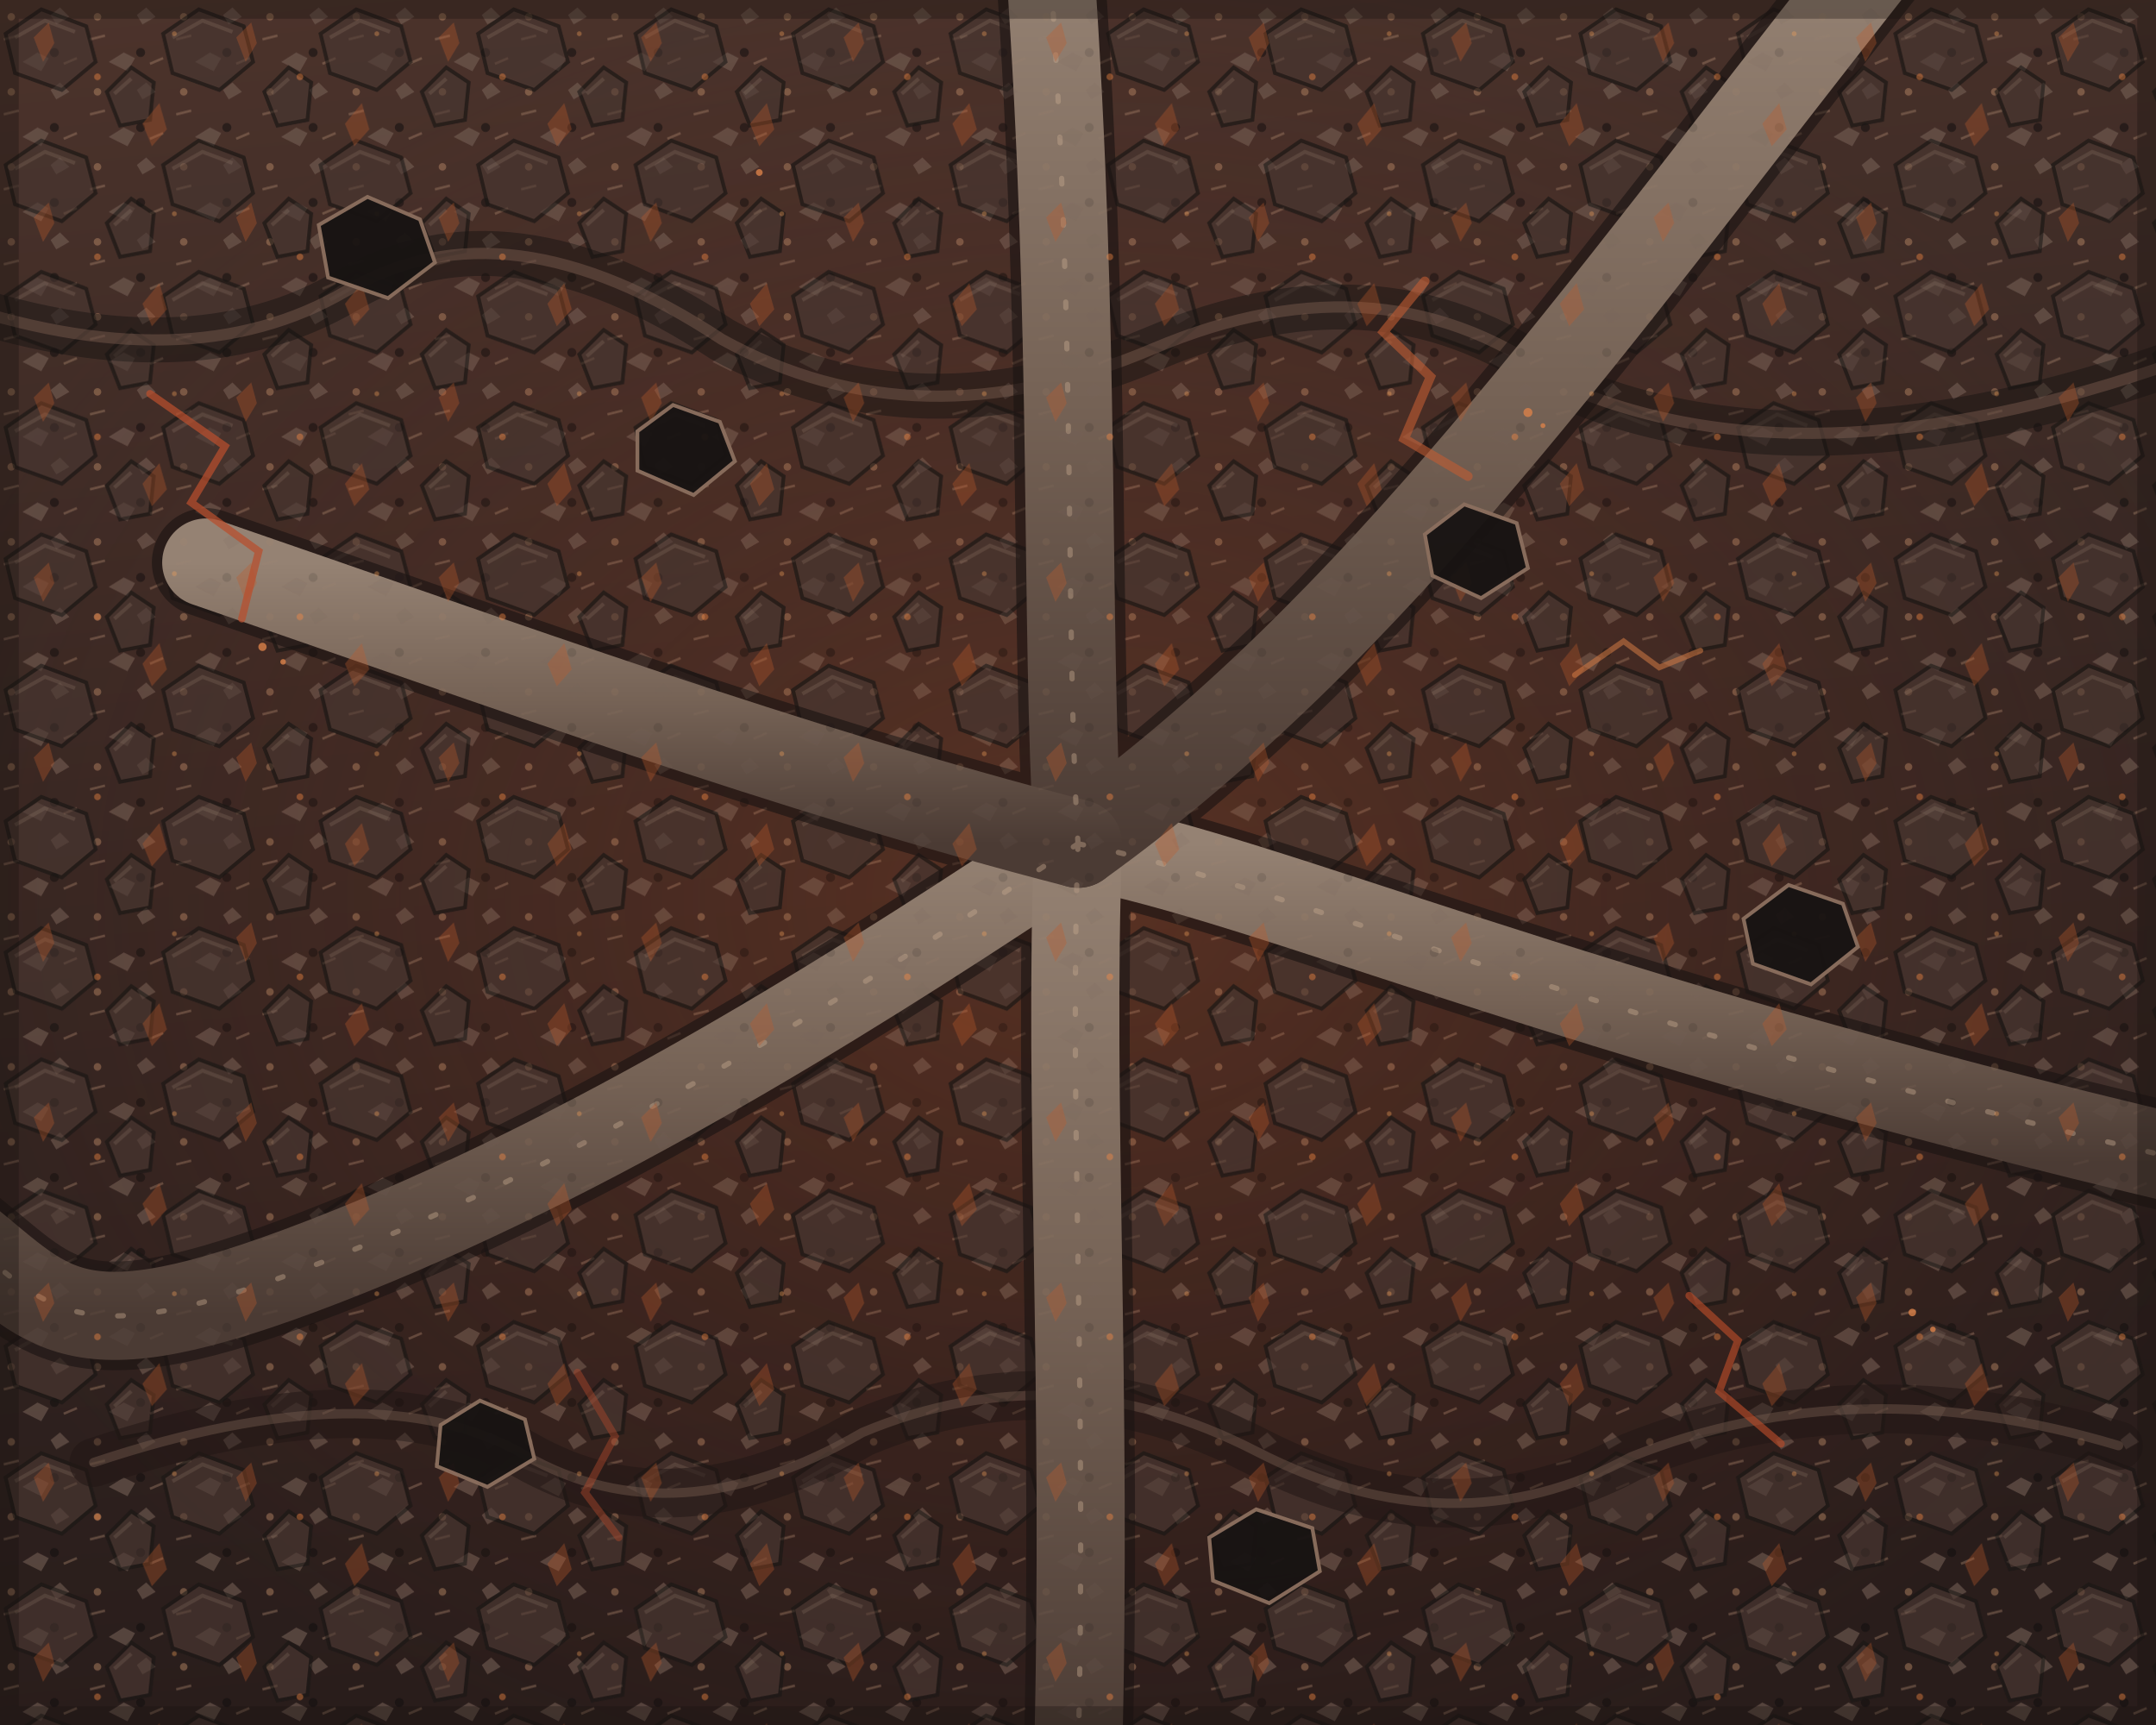
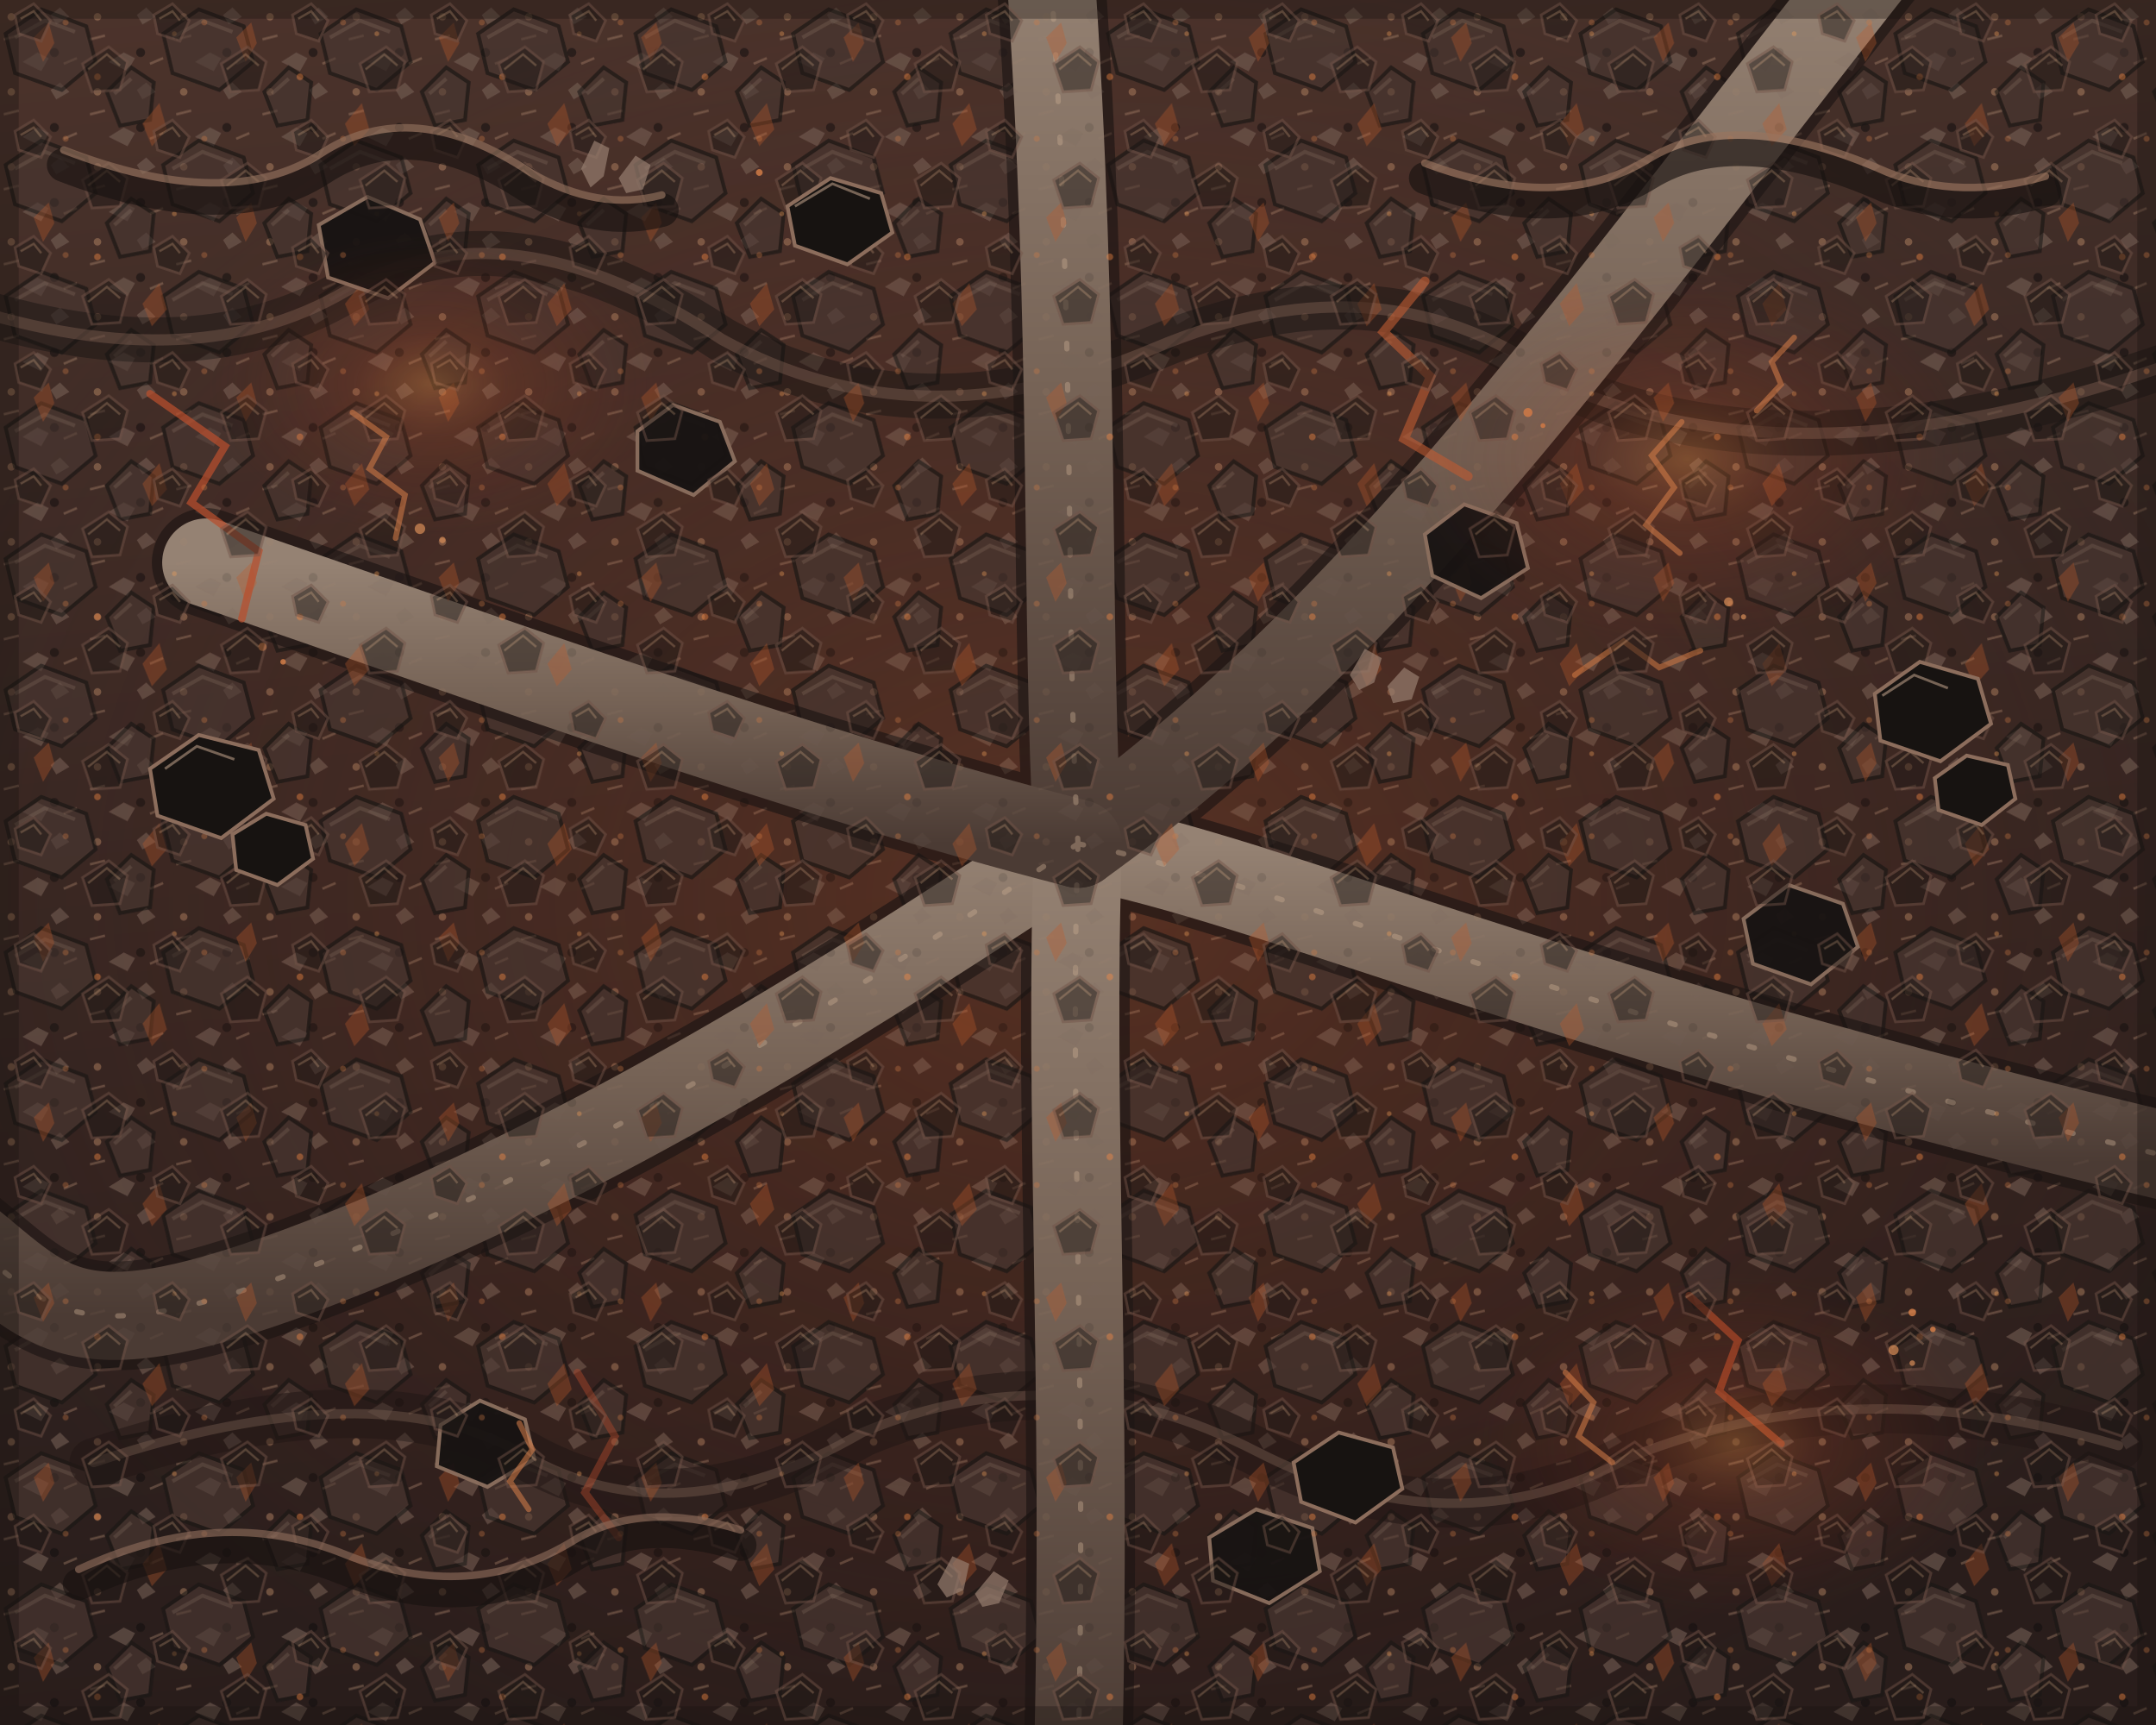
<svg xmlns="http://www.w3.org/2000/svg" width="2300" height="1840" viewBox="0 0 1150 920">
  <defs>
    <linearGradient id="ash" x2=".12" y2="1">
      <stop stop-color="#4c332b" />
      <stop offset=".46" stop-color="#362723" />
      <stop offset="1" stop-color="#291d1b" />
    </linearGradient>
    <radialGradient id="heat">
      <stop stop-color="#a84a24" stop-opacity=".32" />
      <stop offset="1" stop-color="#7d2f1e" stop-opacity="0" />
    </radialGradient>
    <linearGradient id="track" x2="0" y2="1">
      <stop stop-color="#958273" />
      <stop offset=".5" stop-color="#756255" />
      <stop offset="1" stop-color="#4b3b34" />
    </linearGradient>
    <pattern id="cinder" width="46" height="40" patternUnits="userSpaceOnUse">
      <circle cx="6" cy="9" r="2" fill="#bb8a68" opacity=".45" />
      <circle cx="29" cy="28" r="2.4" fill="#130f0f" opacity=".55" />
      <path d="M12 33l8-5 6 3-4 7zm15-25l5-4 5 5-7 4z" fill="#786258" opacity=".55" />
      <path d="M2 21l8-2m24 15l7-3" stroke="#b28c72" stroke-width="1.3" opacity=".35" />
    </pattern>
    <pattern id="basalt" width="84" height="70" patternUnits="userSpaceOnUse">
      <path d="M3 18l19-13 24 9 5 19-18 15-25-9zM57 49l13-13 12 8-2 20-16 3z" fill="#47352f" stroke="#1c1715" stroke-width="2" />
      <path d="M8 20l16-9 16 6M61 50l9-8" fill="none" stroke="#887064" stroke-width="2" opacity=".4" />
    </pattern>
    <pattern id="embers" width="108" height="96" patternUnits="userSpaceOnUse">
      <path d="M18 20l8-8 3 11-6 10zM76 66l9-11 4 14-8 9z" fill="#c05b2b" opacity=".5" />
      <circle cx="52" cy="41" r="1.8" fill="#fa8a43" opacity=".62" />
      <circle cx="93" cy="18" r="1.3" fill="#f3a05a" opacity=".55" />
    </pattern>
+     <pattern id="shard-scree" width="74" height="62" patternUnits="userSpaceOnUse">
+       <path d="M8 8l10-6 9 9-5 11-12-4zM44 34l14-9 10 8-4 15-15 1z" fill="#1d1715" stroke="#705246" stroke-width="1.4" opacity=".72" />
+       <path d="M11 10l7-4 4 5m25 26l10-8 7 6" fill="none" stroke="#c29a78" stroke-width="1.2" opacity=".46" />
+       <circle cx="35" cy="12" r="1.6" fill="#d17b45" opacity=".5" />
+     </pattern>
+     <radialGradient id="fumarole-glow">
+       <stop stop-color="#ff9a4a" stop-opacity=".3" />
+       <stop offset=".35" stop-color="#bd4c27" stop-opacity=".16" />
+       <stop offset="1" stop-color="#8d3020" stop-opacity="0" />
+     </radialGradient>
  </defs>
  <rect width="1150" height="920" fill="url(#ash)" />
  <rect width="1150" height="920" fill="url(#cinder)" opacity=".9" />
  <ellipse cx="575" cy="480" rx="650" ry="500" fill="url(#heat)" />
  <rect width="1150" height="920" fill="url(#basalt)" opacity=".72" />
  <g fill="none" stroke-linecap="round">
    <path d="M-30 160q130 45 215-5t200 26q105 58 230 5t220 20q135 58 340-18" stroke="#171312" stroke-width="24" opacity=".5" />
    <path d="M-30 160q130 45 215-5t200 26q105 58 230 5t220 20q135 58 340-18" stroke="#806052" stroke-width="6" opacity=".44" />
    <path d="M50 780q150-50 230-4t180-12q105-44 210 10t200 3q120-48 260-6" stroke="#211614" stroke-width="26" opacity=".55" />
    <path d="M50 780q150-50 230-4t180-12q105-44 210 10t200 3q120-48 260-6" stroke="#796052" stroke-width="5" opacity=".42" />
  </g>
  <g fill="none" stroke-linecap="round" stroke-linejoin="round">
    <g stroke="#1c1412" stroke-width="58" opacity=".65">
      <path d="M575 450C568 330 574 180 560 -20" />
      <path d="M575 450C470 520 330 610 185 668S30 700 -20 660" />
      <path d="M575 450C680 470 830 540 1170 620" />
      <path d="M575 450C570 590 580 740 575 940" />
      <path d="M575 450C735 335 850 170 1000 -20" />
      <path d="M575 450C420 410 270 355 110 300" />
    </g>
    <g stroke="url(#track)" stroke-width="47">
      <path d="M575 450C568 330 574 180 560 -20" />
      <path d="M575 450C470 520 330 610 185 668S30 700 -20 660" />
      <path d="M575 450C680 470 830 540 1170 620" />
      <path d="M575 450C570 590 580 740 575 940" />
      <path d="M575 450C735 335 850 170 1000 -20" />
      <path d="M575 450C420 410 270 355 110 300" />
    </g>
    <g stroke="#c6aa8e" stroke-width="2.8" stroke-dasharray="3 19" opacity=".42">
      <path d="M575 450C568 330 574 180 560 -20" />
      <path d="M575 450C470 520 330 610 185 668S30 700 -20 660" />
      <path d="M575 450C680 470 830 540 1170 620" />
      <path d="M575 450C570 590 580 740 575 940" />
    </g>
  </g>
  <rect width="1150" height="920" fill="url(#cinder)" opacity=".22" />
  <rect width="1150" height="920" fill="url(#embers)" opacity=".66" />
  <g fill="none" stroke-linecap="round">
    <path d="M80 210l40 28-18 30 36 26-9 36" stroke="#b94e2c" stroke-width="4" opacity=".72" />
    <path d="M760 150l-22 27 25 24-14 33 34 20" stroke="#c05b32" stroke-width="5" opacity=".6" />
    <path d="M950 770l-33-28 10-27-26-24" stroke="#b84b29" stroke-width="4" opacity=".64" />
    <path d="M330 820l-18-24 16-30-20-34" stroke="#a84629" stroke-width="4" opacity=".48" />
    <path d="M840 360l26-18 19 14 22-9" stroke="#d17a43" stroke-width="3" opacity=".55" />
  </g>
  <g fill="#171312" stroke="#8a6e5d" stroke-width="2" opacity=".95">
    <path d="M170 120l26-15 28 12 8 23-25 19-32-11z" />
    <path d="M340 230l19-14 25 9 8 21-22 18-30-13z" />
    <path d="M760 285l21-16 28 10 6 24-25 16-26-12z" />
    <path d="M930 490l24-18 29 10 8 23-25 20-31-11z" />
    <path d="M235 760l21-13 24 10 5 21-25 15-27-11z" />
    <path d="M645 820l25-15 30 10 4 23-27 17-30-12z" />
  </g>
  <g fill="#d98148" opacity=".8">
    <circle cx="140" cy="345" r="2.2" />
    <circle cx="151" cy="353" r="1.5" />
    <circle cx="815" cy="220" r="2.4" />
    <circle cx="823" cy="227" r="1.3" />
    <circle cx="1020" cy="700" r="2" />
    <circle cx="1031" cy="709" r="1.5" />
    <circle cx="405" cy="92" r="1.8" />
  </g>
  <path d="M0 0H1150V920H0Z" fill="none" stroke="#17110f" stroke-width="20" opacity=".34" />
+   <g id="peaks-detail-pass">
+     <rect width="1150" height="920" fill="url(#shard-scree)" opacity=".66" />
+     <ellipse cx="230" cy="205" rx="120" ry="82" fill="url(#fumarole-glow)" />
+     <ellipse cx="900" cy="245" rx="150" ry="100" fill="url(#fumarole-glow)" />
+     <ellipse cx="925" cy="770" rx="140" ry="92" fill="url(#fumarole-glow)" />
+     <g fill="none" stroke-linecap="round" opacity=".64">
+       <path d="M34 88q88 34 137 2t112 10q36 21 70 12" stroke="#17110f" stroke-width="18" />
+       <path d="M34 80q88 34 137 2t112 10q36 21 70 12" stroke="#92705d" stroke-width="4" />
+       <path d="M760 95q72 27 119-2t128 7q39 15 84 2" stroke="#17110f" stroke-width="17" />
+       <path d="M760 87q72 27 119-2t128 7q39 15 84 2" stroke="#99745e" stroke-width="4" />
+       <path d="M42 845q75-35 142-8t123-8q36-21 88-5" stroke="#17110f" stroke-width="17" />
+       <path d="M42 837q75-35 142-8t123-8q36-21 88-5" stroke="#8b6a59" stroke-width="4" />
+     </g>
+     <g fill="#171311" stroke="#8c6d5c" stroke-width="2">
+       <path d="M80 410l26-18 32 8 8 26-28 21-34-12zM124 445l18-11 21 6 4 18-19 14-22-8z" />
+       <path d="M1000 370l24-17 31 9 7 24-27 20-32-11zM1032 415l17-12 22 5 4 18-18 14-23-8z" />
+       <path d="M420 110l23-15 27 8 6 21-24 17-28-10zM690 780l24-16 29 8 5 22-25 18-29-11z" />
+     </g>
+     <g fill="none" stroke="#d17a46" stroke-width="3" stroke-linecap="round" opacity=".58">
+       <path d="M188 220l18 13-9 17 19 14-5 23m686-62l-16 18 12 17-15 20 18 15M860 780l-18-14 8-18-15-16" />
+       <path d="M282 805l-10-15 12-17-7-14m660-540l13-14-5-12 12-13" />
+     </g>
+     <g fill="#d48a56" opacity=".72">
+       <circle cx="224" cy="282" r="2.8" />
+       <circle cx="236" cy="288" r="1.7" />
+       <circle cx="922" cy="321" r="2.4" />
+       <circle cx="930" cy="329" r="1.4" />
+       <circle cx="1010" cy="720" r="2.7" />
+       <circle cx="1020" cy="727" r="1.5" />
+     </g>
+     <g fill="#988071" opacity=".68">
+       <path d="M310 90l7-15 8 4-3 15-7 6zM330 95l9-12 8 5-4 13-9 2z" />
+       <path d="M720 360l8-14 9 5-4 13-8 4zM740 366l9-10 8 5-4 12-10 2z" />
+       <path d="M500 845l8-15 9 4-3 14-9 4zM520 850l10-12 8 5-5 12-9 2z" />
+     </g>
+     <g fill="none" stroke="#d5b49a" stroke-width="1.4" opacity=".5">
+       <path d="M88 410l17-12 20 7m879-34l17-11 18 7M424 110l20-12 20 8" />
+     </g>
+   </g>
</svg>
